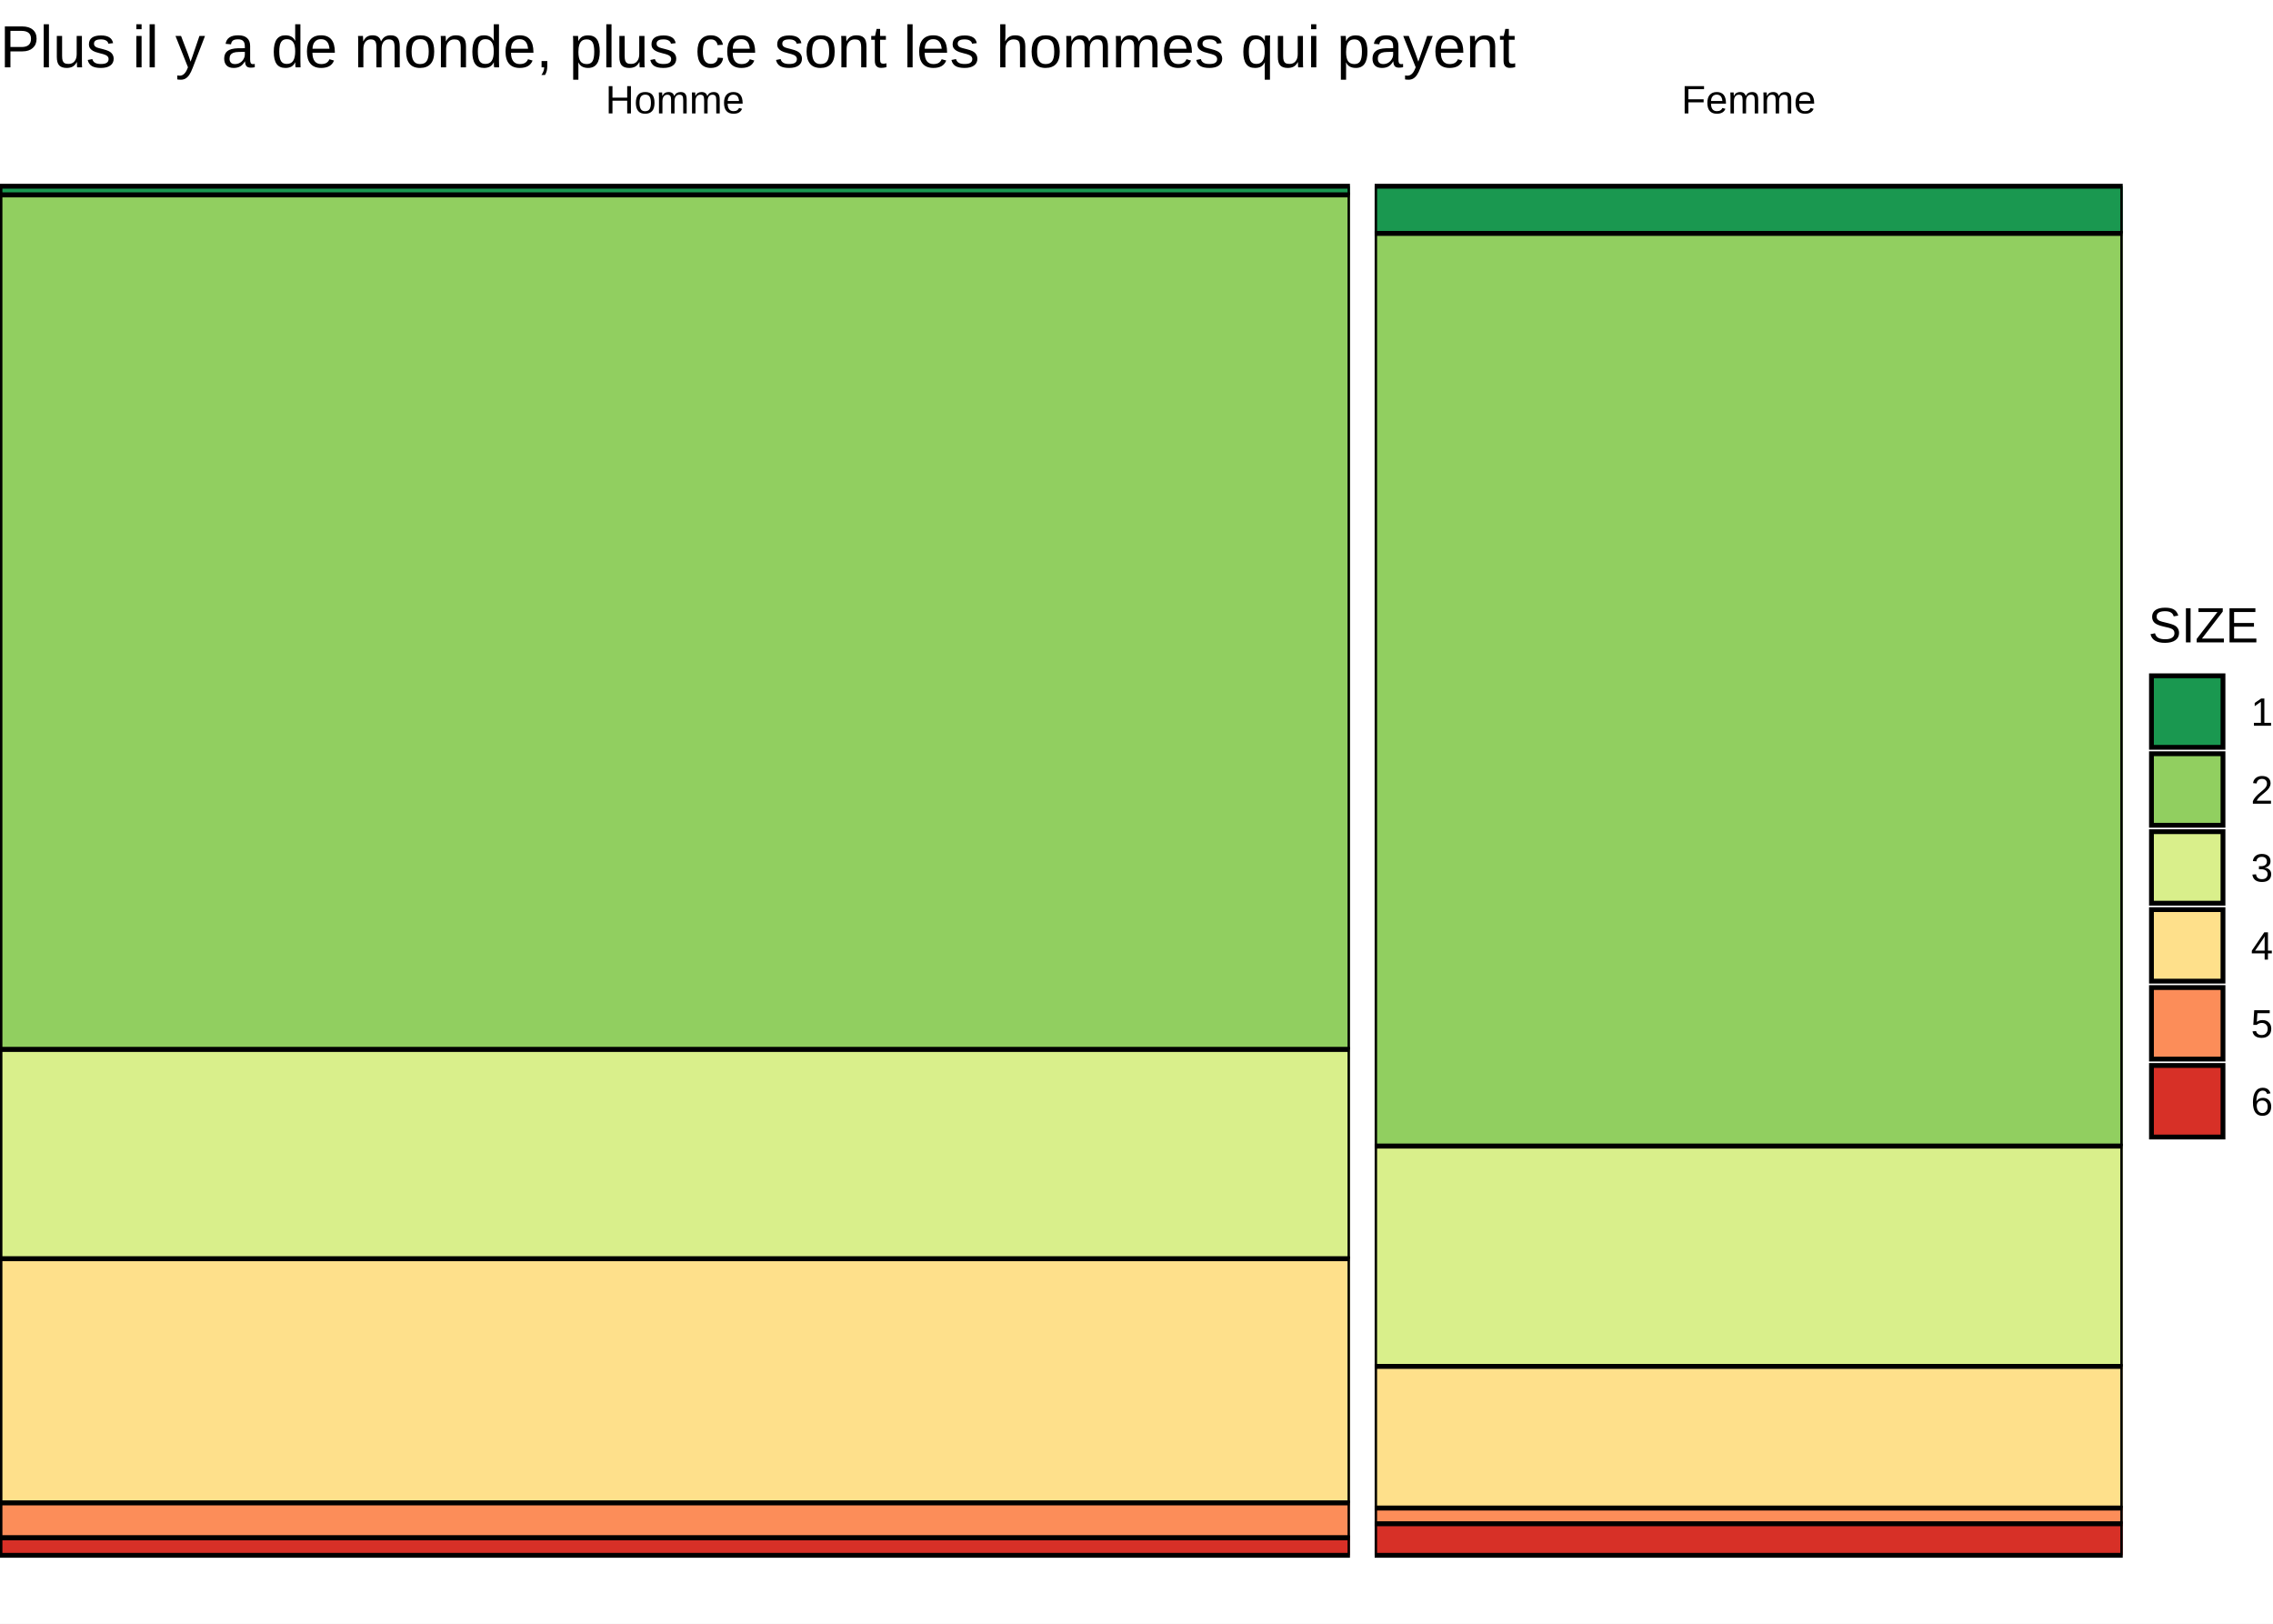
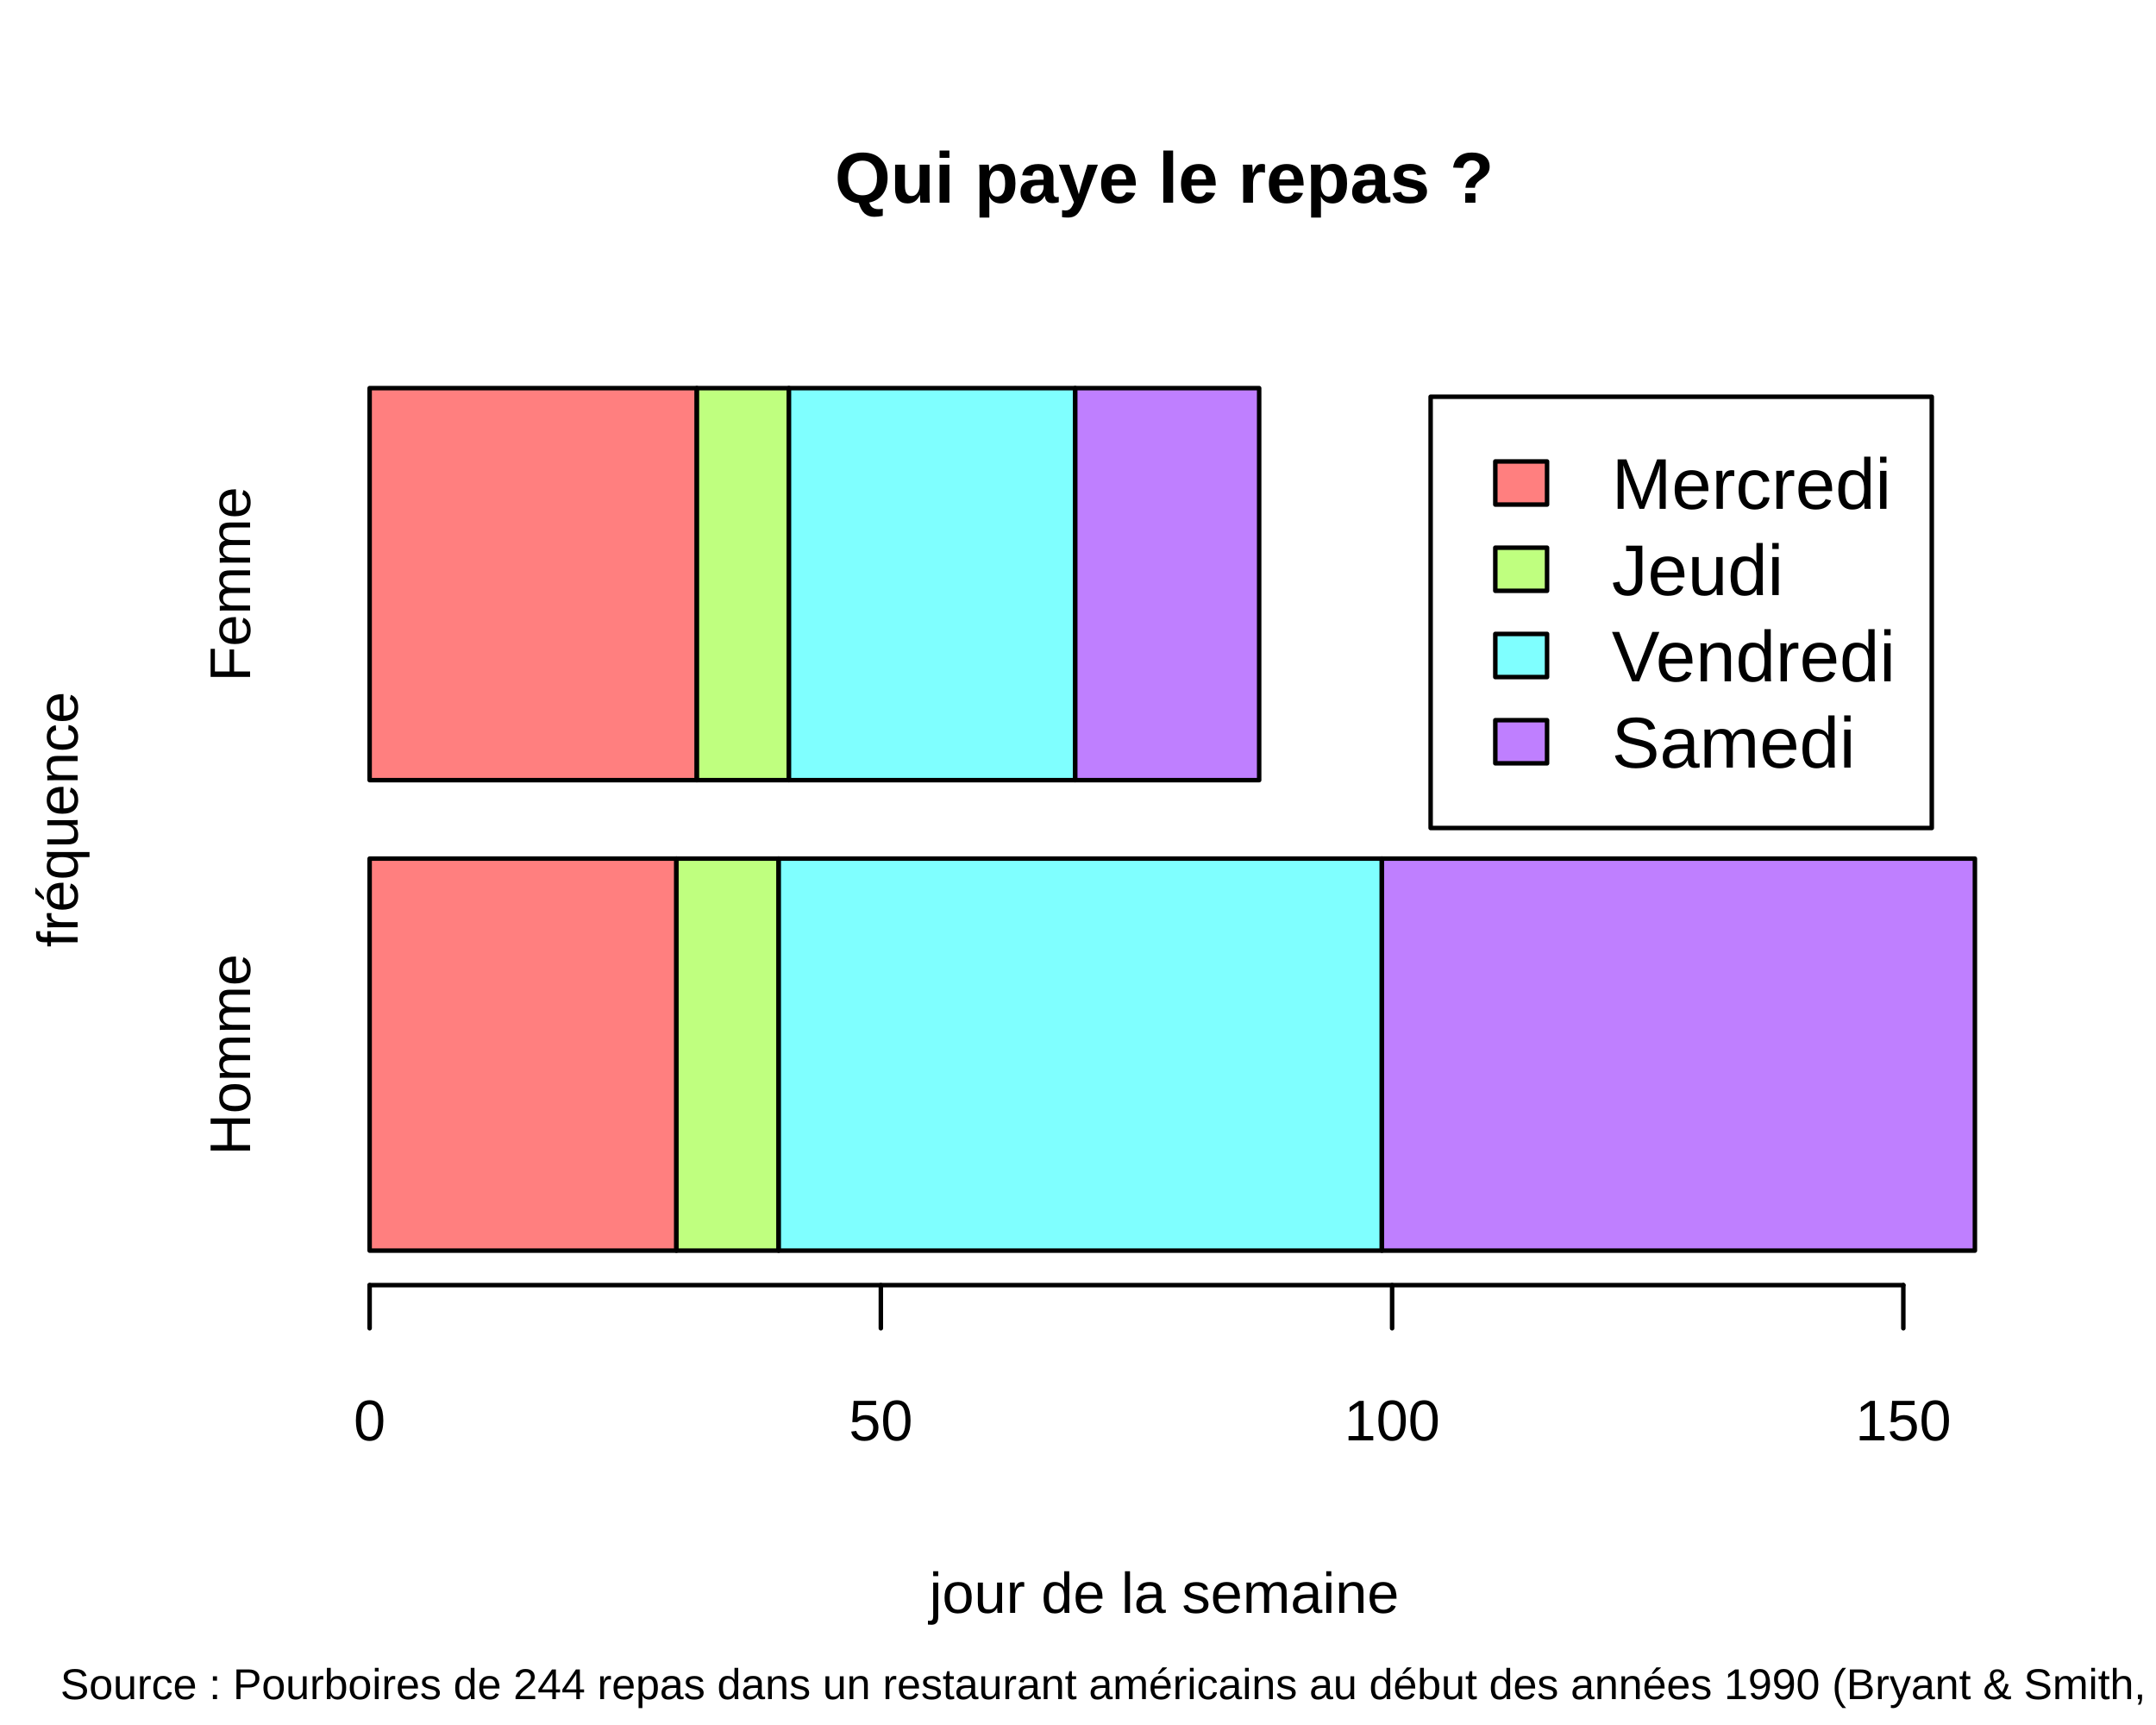
- <svg xmlns="http://www.w3.org/2000/svg" class="svglite" width="504.00pt" height="360.00pt" viewBox="0 0 504.00 360.00">
+ <svg xmlns="http://www.w3.org/2000/svg" class="svglite" width="360.00pt" height="288.00pt" viewBox="0 0 360.00 288.00">
  <defs>
    <style type="text/css">
    .svglite line, .svglite polyline, .svglite polygon, .svglite path, .svglite rect, .svglite circle {
      fill: none;
      stroke: #000000;
      stroke-linecap: round;
      stroke-linejoin: round;
      stroke-miterlimit: 10.00;
    }
    .svglite text {
      white-space: pre;
    }
  </style>
  </defs>
  <rect width="100%" height="100%" style="stroke: none; fill: #FFFFFF;" />
  <defs>
-     <clipPath id="cpMC4wMHw1MDQuMDB8MC4wMHwzNjAuMDA=">
-       <rect x="0.00" y="0.00" width="504.00" height="360.00" />
+     <clipPath id="cpMC4wMHwzNjAuMDB8MC4wMHwyODguMDA=">
+       <rect x="0.00" y="0.00" width="360.00" height="288.00" />
    </clipPath>
  </defs>
-   <g clip-path="url(#cpMC4wMHw1MDQuMDB8MC4wMHwzNjAuMDA=)">
- </g>
-   <defs>
-     <clipPath id="cpMC4wMHwyOTkuMzN8MjYuMTF8MzYwLjAw">
-       <rect x="0.00" y="26.11" width="299.33" height="333.89" />
-     </clipPath>
-   </defs>
-   <g clip-path="url(#cpMC4wMHwyOTkuMzN8MjYuMTF8MzYwLjAw)">
-     <rect x="0.00" y="41.29" width="299.33" height="1.93" style="stroke-width: 1.07; stroke-linecap: butt; stroke-linejoin: miter; fill: #1A9850;" />
-     <rect x="0.00" y="43.22" width="299.33" height="189.47" style="stroke-width: 1.07; stroke-linecap: butt; stroke-linejoin: miter; fill: #91CF60;" />
-     <rect x="0.00" y="232.69" width="299.33" height="46.40" style="stroke-width: 1.07; stroke-linecap: butt; stroke-linejoin: miter; fill: #D9EF8B;" />
-     <rect x="0.00" y="279.09" width="299.33" height="54.13" style="stroke-width: 1.07; stroke-linecap: butt; stroke-linejoin: miter; fill: #FEE08B;" />
-     <rect x="0.00" y="333.22" width="299.33" height="7.73" style="stroke-width: 1.07; stroke-linecap: butt; stroke-linejoin: miter; fill: #FC8D59;" />
-     <rect x="0.00" y="340.96" width="299.33" height="3.87" style="stroke-width: 1.07; stroke-linecap: butt; stroke-linejoin: miter; fill: #D73027;" />
-   </g>
-   <g clip-path="url(#cpMC4wMHw1MDQuMDB8MC4wMHwzNjAuMDA=)">
- </g>
-   <defs>
-     <clipPath id="cpMzA0LjgxfDQ3MC42OHwyNi4xMXwzNjAuMDA=">
-       <rect x="304.81" y="26.11" width="165.87" height="333.89" />
-     </clipPath>
-   </defs>
-   <g clip-path="url(#cpMzA0LjgxfDQ3MC42OHwyNi4xMXwzNjAuMDA=)">
-     <rect x="304.81" y="41.29" width="165.87" height="10.47" style="stroke-width: 1.07; stroke-linecap: butt; stroke-linejoin: miter; fill: #1A9850;" />
-     <rect x="304.81" y="51.76" width="165.87" height="202.35" style="stroke-width: 1.07; stroke-linecap: butt; stroke-linejoin: miter; fill: #91CF60;" />
-     <rect x="304.81" y="254.11" width="165.87" height="48.84" style="stroke-width: 1.07; stroke-linecap: butt; stroke-linejoin: miter; fill: #D9EF8B;" />
-     <rect x="304.81" y="302.96" width="165.87" height="31.40" style="stroke-width: 1.07; stroke-linecap: butt; stroke-linejoin: miter; fill: #FEE08B;" />
-     <rect x="304.81" y="334.36" width="165.87" height="3.49" style="stroke-width: 1.07; stroke-linecap: butt; stroke-linejoin: miter; fill: #FC8D59;" />
-     <rect x="304.81" y="337.85" width="165.87" height="6.98" style="stroke-width: 1.07; stroke-linecap: butt; stroke-linejoin: miter; fill: #D73027;" />
-   </g>
-   <g clip-path="url(#cpMC4wMHw1MDQuMDB8MC4wMHwzNjAuMDA=)">
- </g>
-   <defs>
-     <clipPath id="cpMC4wMHwyOTkuMzN8MTcuODZ8MjYuMTE=">
-       <rect x="0.00" y="17.86" width="299.33" height="8.26" />
-     </clipPath>
-   </defs>
-   <g clip-path="url(#cpMC4wMHwyOTkuMzN8MTcuODZ8MjYuMTE=)">
-     <text x="149.66" y="25.14" text-anchor="middle" style="font-size: 8.80px; font-family: &quot;Arial&quot;;" textLength="30.80px" lengthAdjust="spacingAndGlyphs">Homme</text>
-   </g>
-   <g clip-path="url(#cpMC4wMHw1MDQuMDB8MC4wMHwzNjAuMDA=)">
- </g>
-   <defs>
-     <clipPath id="cpMzA0LjgxfDQ3MC42OHwxNy44NnwyNi4xMQ==">
-       <rect x="304.81" y="17.86" width="165.87" height="8.26" />
-     </clipPath>
-   </defs>
-   <g clip-path="url(#cpMzA0LjgxfDQ3MC42OHwxNy44NnwyNi4xMQ==)">
-     <text x="387.74" y="25.14" text-anchor="middle" style="font-size: 8.80px; font-family: &quot;Arial&quot;;" textLength="29.82px" lengthAdjust="spacingAndGlyphs">Femme</text>
-   </g>
-   <g clip-path="url(#cpMC4wMHw1MDQuMDB8MC4wMHwzNjAuMDA=)">
-     <text x="476.34" y="142.42" style="font-size: 11.00px; font-family: &quot;Arial&quot;;" textLength="24.44px" lengthAdjust="spacingAndGlyphs">SIZE</text>
-     <rect x="477.05" y="149.83" width="15.86" height="15.86" style="stroke-width: 1.07; stroke-linecap: butt; stroke-linejoin: miter; fill: #1A9850;" />
-     <rect x="477.05" y="167.11" width="15.86" height="15.86" style="stroke-width: 1.07; stroke-linecap: butt; stroke-linejoin: miter; fill: #91CF60;" />
-     <rect x="477.05" y="184.39" width="15.86" height="15.86" style="stroke-width: 1.07; stroke-linecap: butt; stroke-linejoin: miter; fill: #D9EF8B;" />
-     <rect x="477.05" y="201.67" width="15.86" height="15.86" style="stroke-width: 1.07; stroke-linecap: butt; stroke-linejoin: miter; fill: #FEE08B;" />
-     <rect x="477.05" y="218.95" width="15.86" height="15.86" style="stroke-width: 1.07; stroke-linecap: butt; stroke-linejoin: miter; fill: #FC8D59;" />
-     <rect x="477.05" y="236.23" width="15.86" height="15.86" style="stroke-width: 1.07; stroke-linecap: butt; stroke-linejoin: miter; fill: #D73027;" />
-     <text x="499.10" y="160.91" style="font-size: 8.80px; font-family: &quot;Arial&quot;;" textLength="4.90px" lengthAdjust="spacingAndGlyphs">1</text>
-     <text x="499.10" y="178.19" style="font-size: 8.80px; font-family: &quot;Arial&quot;;" textLength="4.90px" lengthAdjust="spacingAndGlyphs">2</text>
-     <text x="499.10" y="195.47" style="font-size: 8.80px; font-family: &quot;Arial&quot;;" textLength="4.90px" lengthAdjust="spacingAndGlyphs">3</text>
-     <text x="499.10" y="212.75" style="font-size: 8.80px; font-family: &quot;Arial&quot;;" textLength="4.90px" lengthAdjust="spacingAndGlyphs">4</text>
-     <text x="499.10" y="230.03" style="font-size: 8.80px; font-family: &quot;Arial&quot;;" textLength="4.90px" lengthAdjust="spacingAndGlyphs">5</text>
-     <text x="499.10" y="247.31" style="font-size: 8.80px; font-family: &quot;Arial&quot;;" textLength="4.90px" lengthAdjust="spacingAndGlyphs">6</text>
-     <text x="0.00" y="14.94" style="font-size: 13.20px; font-family: &quot;Arial&quot;;" textLength="335.82px" lengthAdjust="spacingAndGlyphs">Plus il y a de monde, plus ce sont les hommes qui payent</text>
+   <g clip-path="url(#cpMC4wMHwzNjAuMDB8MC4wMHwyODguMDA=)">
+     <rect x="61.72" y="143.35" width="51.22" height="65.45" style="stroke-width: 0.75; fill: #FF0000; fill-opacity: 0.50;" />
+     <rect x="112.94" y="143.35" width="17.07" height="65.45" style="stroke-width: 0.75; fill: #80FF00; fill-opacity: 0.50;" />
+     <rect x="130.01" y="143.35" width="100.73" height="65.45" style="stroke-width: 0.75; fill: #00FFFF; fill-opacity: 0.50;" />
+     <rect x="230.74" y="143.35" width="99.02" height="65.45" style="stroke-width: 0.75; fill: #8000FF; fill-opacity: 0.50;" />
+     <rect x="61.72" y="64.80" width="54.63" height="65.45" style="stroke-width: 0.75; fill: #FF0000; fill-opacity: 0.50;" />
+     <rect x="116.35" y="64.80" width="15.37" height="65.45" style="stroke-width: 0.75; fill: #80FF00; fill-opacity: 0.50;" />
+     <rect x="131.72" y="64.80" width="47.80" height="65.45" style="stroke-width: 0.75; fill: #00FFFF; fill-opacity: 0.50;" />
+     <rect x="179.52" y="64.80" width="30.73" height="65.45" style="stroke-width: 0.75; fill: #8000FF; fill-opacity: 0.50;" />
+     <text transform="translate(41.76,176.07) rotate(-90)" text-anchor="middle" style="font-size: 9.60px; font-family: &quot;Arial&quot;;" textLength="33.58px" lengthAdjust="spacingAndGlyphs">Homme</text>
+     <text transform="translate(41.76,97.53) rotate(-90)" text-anchor="middle" style="font-size: 9.60px; font-family: &quot;Arial&quot;;" textLength="32.52px" lengthAdjust="spacingAndGlyphs">Femme</text>
+     <rect x="238.88" y="66.24" width="83.68" height="72.00" style="stroke-width: 0.75; fill: #FFFFFF;" />
+     <rect x="249.68" y="77.04" width="8.64" height="7.20" style="stroke-width: 0.75; fill: #FF0000; fill-opacity: 0.50;" />
+     <rect x="249.68" y="91.44" width="8.64" height="7.20" style="stroke-width: 0.75; fill: #80FF00; fill-opacity: 0.50;" />
+     <rect x="249.68" y="105.84" width="8.64" height="7.20" style="stroke-width: 0.75; fill: #00FFFF; fill-opacity: 0.50;" />
+     <rect x="249.68" y="120.24" width="8.64" height="7.20" style="stroke-width: 0.75; fill: #8000FF; fill-opacity: 0.50;" />
+     <text x="269.12" y="84.95" style="font-size: 12.00px; font-family: &quot;Arial&quot;;" textLength="46.67px" lengthAdjust="spacingAndGlyphs">Mercredi</text>
+     <text x="269.12" y="99.35" style="font-size: 12.00px; font-family: &quot;Arial&quot;;" textLength="28.68px" lengthAdjust="spacingAndGlyphs">Jeudi</text>
+     <text x="269.12" y="113.75" style="font-size: 12.00px; font-family: &quot;Arial&quot;;" textLength="48.04px" lengthAdjust="spacingAndGlyphs">Vendredi</text>
+     <text x="269.12" y="128.15" style="font-size: 12.00px; font-family: &quot;Arial&quot;;" textLength="40.69px" lengthAdjust="spacingAndGlyphs">Samedi</text>
+     <text x="194.40" y="33.84" text-anchor="middle" style="font-size: 12.00px; font-weight: bold; font-family: &quot;Arial&quot;;" textLength="110.05px" lengthAdjust="spacingAndGlyphs">Qui paye le repas ?</text>
+     <text x="194.40" y="283.68" text-anchor="middle" style="font-size: 7.20px; font-family: &quot;Arial&quot;;" textLength="367.83px" lengthAdjust="spacingAndGlyphs">Source : Pourboires de 244 repas dans un restaurant américains au début des années 1990 (Bryant &amp; Smith, 1995)</text>
+     <text x="194.40" y="269.28" text-anchor="middle" style="font-size: 9.60px; font-family: &quot;Arial&quot;;" textLength="78.39px" lengthAdjust="spacingAndGlyphs">jour de la semaine</text>
+     <text transform="translate(12.96,136.80) rotate(-90)" text-anchor="middle" style="font-size: 9.60px; font-family: &quot;Arial&quot;;" textLength="42.67px" lengthAdjust="spacingAndGlyphs">fréquence</text>
+     <line x1="61.72" y1="214.56" x2="317.81" y2="214.56" style="stroke-width: 0.75;" />
+     <line x1="61.72" y1="214.56" x2="61.72" y2="221.76" style="stroke-width: 0.75;" />
+     <line x1="147.08" y1="214.56" x2="147.08" y2="221.76" style="stroke-width: 0.75;" />
+     <line x1="232.45" y1="214.56" x2="232.45" y2="221.76" style="stroke-width: 0.75;" />
+     <line x1="317.81" y1="214.56" x2="317.81" y2="221.76" style="stroke-width: 0.75;" />
+     <text x="61.72" y="240.48" text-anchor="middle" style="font-size: 9.60px; font-family: &quot;Arial&quot;;" textLength="5.34px" lengthAdjust="spacingAndGlyphs">0</text>
+     <text x="147.08" y="240.48" text-anchor="middle" style="font-size: 9.60px; font-family: &quot;Arial&quot;;" textLength="10.67px" lengthAdjust="spacingAndGlyphs">50</text>
+     <text x="232.45" y="240.48" text-anchor="middle" style="font-size: 9.60px; font-family: &quot;Arial&quot;;" textLength="16.01px" lengthAdjust="spacingAndGlyphs">100</text>
+     <text x="317.81" y="240.48" text-anchor="middle" style="font-size: 9.60px; font-family: &quot;Arial&quot;;" textLength="16.01px" lengthAdjust="spacingAndGlyphs">150</text>
  </g>
</svg>
